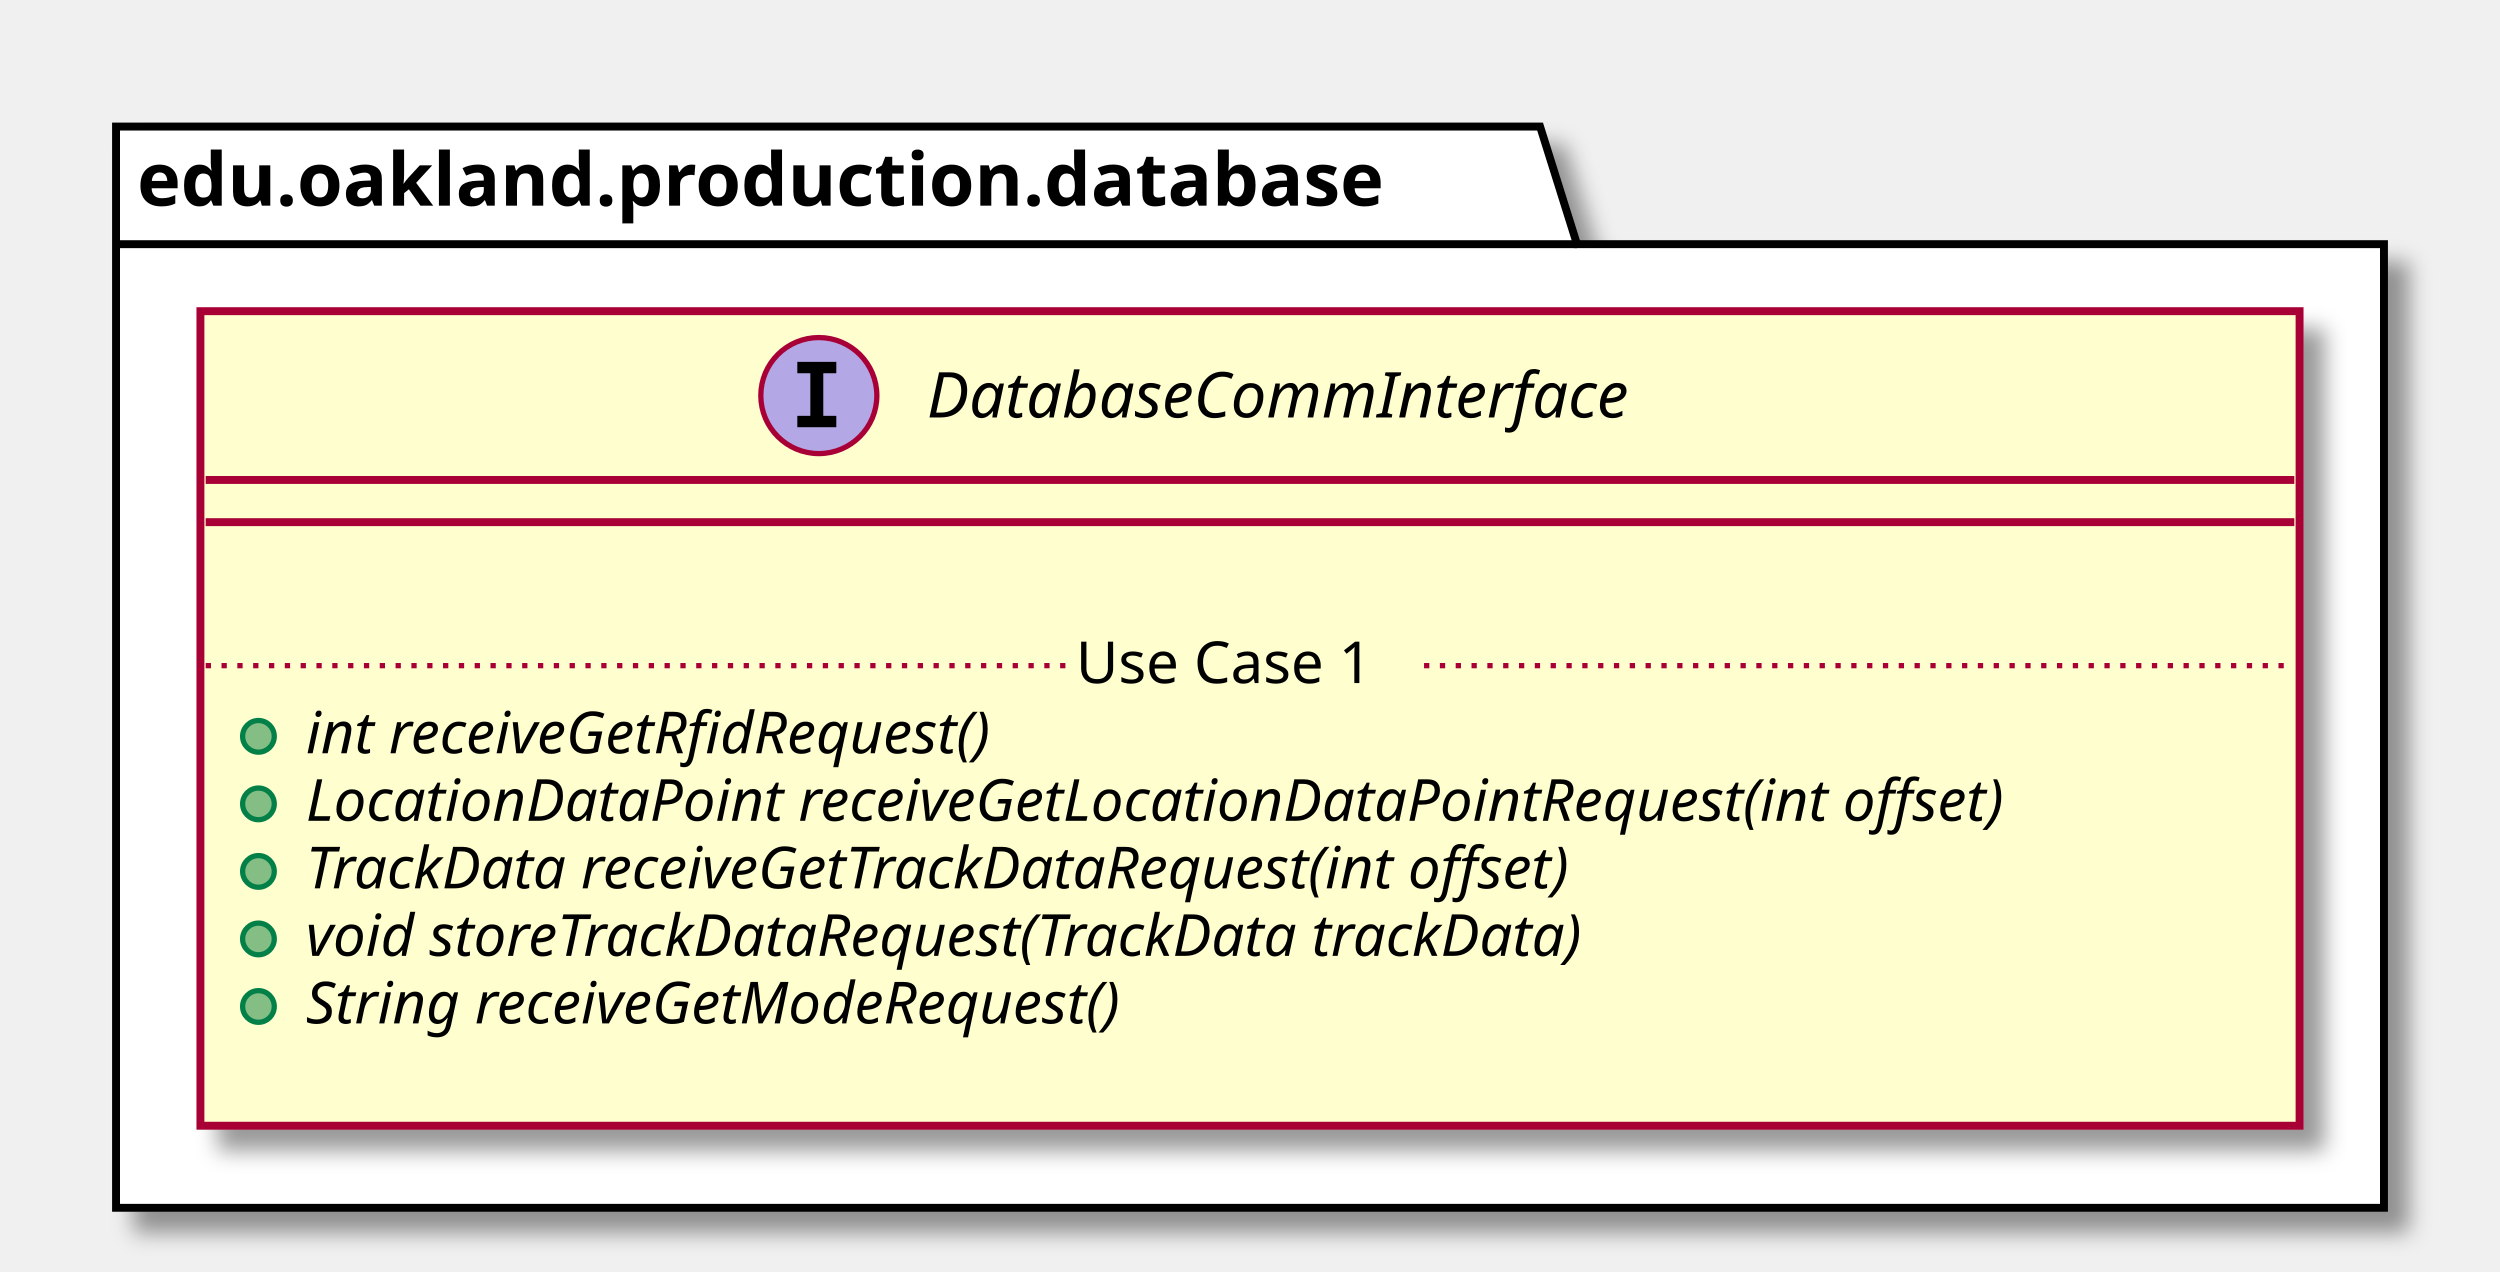
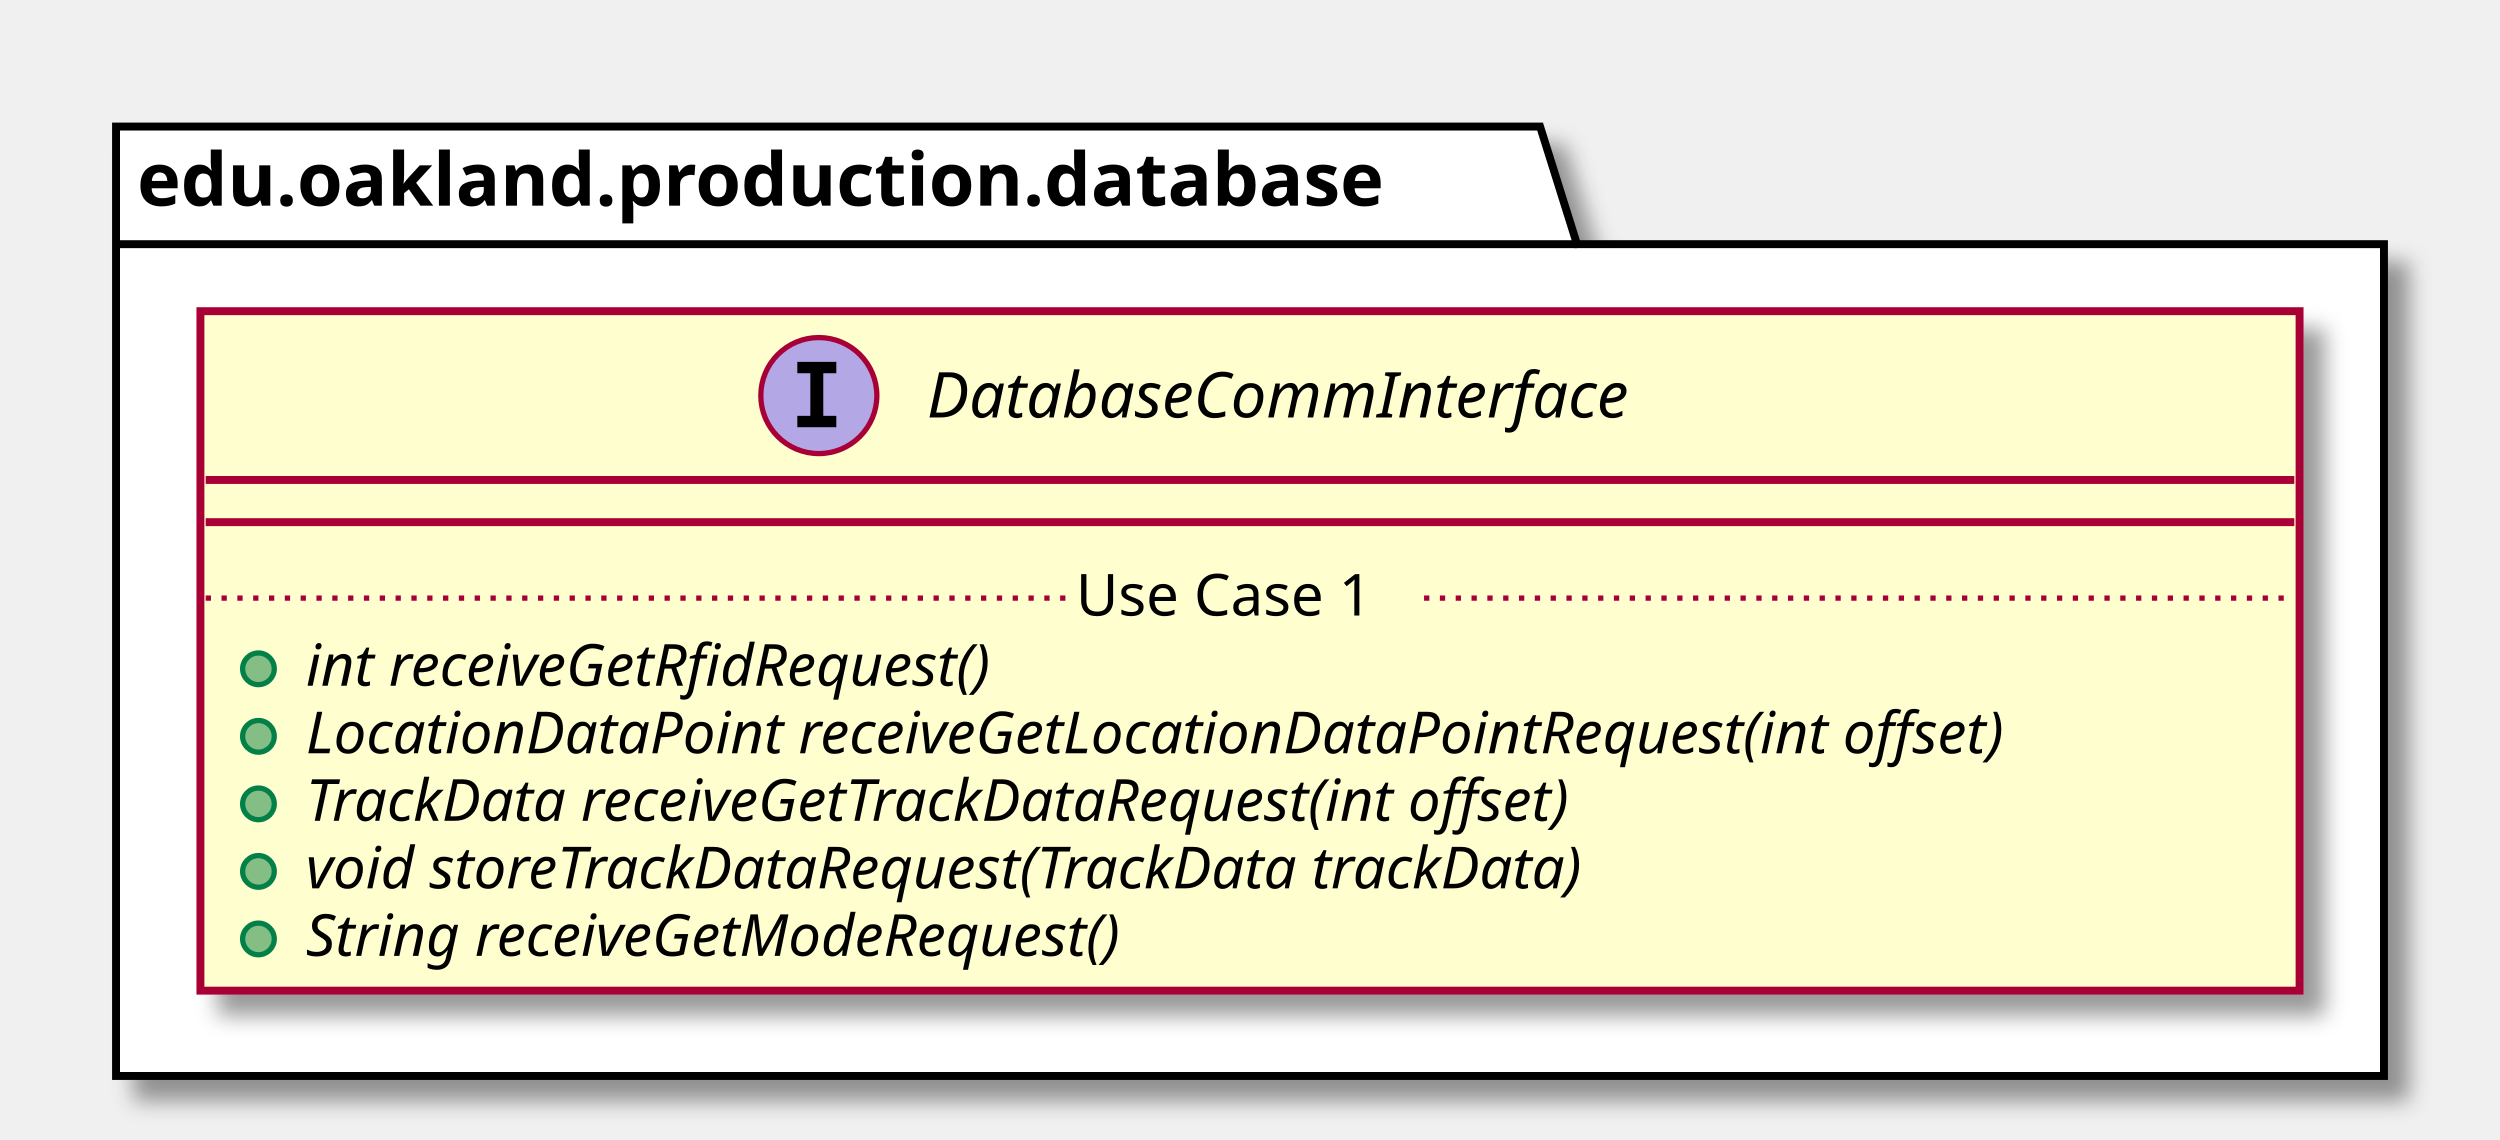
- <svg xmlns="http://www.w3.org/2000/svg" contentScriptType="application/ecmascript" contentStyleType="text/css" height="241px" preserveAspectRatio="none" style="width:474px;height:241px;" version="1.1" viewBox="0 0 474 241" width="474px" zoomAndPan="magnify">
+ <svg xmlns="http://www.w3.org/2000/svg" contentScriptType="application/ecmascript" contentStyleType="text/css" height="216px" preserveAspectRatio="none" style="width:474px;height:216px;" version="1.1" viewBox="0 0 474 216" width="474px" zoomAndPan="magnify">
  <defs>
-     <filter height="300%" id="f7vfzifzmula0" width="300%" x="-1" y="-1">
+     <filter height="300%" id="f1gjxnri8emfmg" width="300%" x="-1" y="-1">
      <feGaussianBlur result="blurOut" stdDeviation="2.0" />
      <feColorMatrix in="blurOut" result="blurOut2" type="matrix" values="0 0 0 0 0 0 0 0 0 0 0 0 0 0 0 0 0 0 .4 0" />
      <feOffset dx="4.0" dy="4.0" in="blurOut2" result="blurOut3" />
      <feBlend in="SourceGraphic" in2="blurOut3" mode="normal" />
    </filter>
  </defs>
  <g>
-     <polygon fill="#FFFFFF" filter="url(#f7vfzifzmula0)" points="22,24,292,24,299,46.297,452,46.297,452,229,22,229,22,24" style="stroke: #000000; stroke-width: 1.5;" />
+     <polygon fill="#FFFFFF" filter="url(#f1gjxnri8emfmg)" points="22,24,292,24,299,46.297,452,46.297,452,204,22,204,22,24" style="stroke: #000000; stroke-width: 1.5;" />
    <line style="stroke: #000000; stroke-width: 1.5;" x1="22" x2="299" y1="46.297" y2="46.297" />
    <text fill="#000000" font-family="sans-serif" font-size="14" font-weight="bold" lengthAdjust="spacingAndGlyphs" textLength="264" x="26" y="38.995">edu.oakland.production.database</text>
-     <rect fill="#FEFECE" filter="url(#f7vfzifzmula0)" height="154.438" id="DatabaseCommInterface" style="stroke: #A80036; stroke-width: 1.5;" width="398" x="38" y="59" />
+     <rect fill="#FEFECE" filter="url(#f1gjxnri8emfmg)" height="128.828" id="DatabaseCommInterface" style="stroke: #A80036; stroke-width: 1.5;" width="398" x="38" y="59" />
    <ellipse cx="155.25" cy="75" fill="#B4A7E5" rx="11" ry="11" style="stroke: #A80036; stroke-width: 1.0;" />
    <path d="M151.172,70.766 L151.172,68.609 L158.562,68.609 L158.562,70.766 L156.094,70.766 L156.094,78.844 L158.562,78.844 L158.562,81 L151.172,81 L151.172,78.844 L153.641,78.844 L153.641,70.766 L151.172,70.766 Z " />
    <text fill="#000000" font-family="sans-serif" font-size="12" font-style="italic" lengthAdjust="spacingAndGlyphs" textLength="155" x="175.75" y="79.154">DatabaseCommInterface</text>
    <line style="stroke: #A80036; stroke-width: 1.5;" x1="39" x2="435" y1="91" y2="91" />
    <line style="stroke: #A80036; stroke-width: 1.5;" x1="39" x2="435" y1="99" y2="99" />
-     <text fill="#000000" font-family="sans-serif" font-size="11" lengthAdjust="spacingAndGlyphs" textLength="0" x="48" y="113.21" />
+     <ellipse cx="49" cy="126.805" fill="#84BE84" rx="3" ry="3" style="stroke: #038048; stroke-width: 1.0;" />
+     <text fill="#000000" font-family="sans-serif" font-size="11" font-style="italic" lengthAdjust="spacingAndGlyphs" textLength="156" x="58" y="130.015">int receiveGetRfidRequest()</text>
    <ellipse cx="49" cy="139.609" fill="#84BE84" rx="3" ry="3" style="stroke: #038048; stroke-width: 1.0;" />
-     <text fill="#000000" font-family="sans-serif" font-size="11" font-style="italic" lengthAdjust="spacingAndGlyphs" textLength="156" x="58" y="142.82">int receiveGetRfidRequest()</text>
+     <text fill="#000000" font-family="sans-serif" font-size="11" font-style="italic" lengthAdjust="spacingAndGlyphs" textLength="372" x="58" y="142.82">LocationDataPoint receiveGetLocationDataPointRequest(int offset)</text>
    <ellipse cx="49" cy="152.414" fill="#84BE84" rx="3" ry="3" style="stroke: #038048; stroke-width: 1.0;" />
-     <text fill="#000000" font-family="sans-serif" font-size="11" font-style="italic" lengthAdjust="spacingAndGlyphs" textLength="372" x="58" y="155.625">LocationDataPoint receiveGetLocationDataPointRequest(int offset)</text>
+     <text fill="#000000" font-family="sans-serif" font-size="11" font-style="italic" lengthAdjust="spacingAndGlyphs" textLength="284" x="58" y="155.625">TrackData receiveGetTrackDataRequest(int offset)</text>
    <ellipse cx="49" cy="165.219" fill="#84BE84" rx="3" ry="3" style="stroke: #038048; stroke-width: 1.0;" />
-     <text fill="#000000" font-family="sans-serif" font-size="11" font-style="italic" lengthAdjust="spacingAndGlyphs" textLength="284" x="58" y="168.429">TrackData receiveGetTrackDataRequest(int offset)</text>
+     <text fill="#000000" font-family="sans-serif" font-size="11" font-style="italic" lengthAdjust="spacingAndGlyphs" textLength="283" x="58" y="168.429">void storeTrackDataRequest(TrackData trackData)</text>
    <ellipse cx="49" cy="178.023" fill="#84BE84" rx="3" ry="3" style="stroke: #038048; stroke-width: 1.0;" />
-     <text fill="#000000" font-family="sans-serif" font-size="11" font-style="italic" lengthAdjust="spacingAndGlyphs" textLength="283" x="58" y="181.234">void storeTrackDataRequest(TrackData trackData)</text>
-     <ellipse cx="49" cy="190.828" fill="#84BE84" rx="3" ry="3" style="stroke: #038048; stroke-width: 1.0;" />
-     <text fill="#000000" font-family="sans-serif" font-size="11" font-style="italic" lengthAdjust="spacingAndGlyphs" textLength="183" x="58" y="194.039">String receiveGetModeRequest()</text>
-     <text fill="#000000" font-family="sans-serif" font-size="11" lengthAdjust="spacingAndGlyphs" textLength="0" x="62" y="206.843" />
-     <line style="stroke: #A80036; stroke-width: 1.0; stroke-dasharray: 1.0,2.0;" x1="39" x2="204" y1="126.207" y2="126.207" />
-     <text fill="#000000" font-family="sans-serif" font-size="11" lengthAdjust="spacingAndGlyphs" textLength="66" x="204" y="129.515">Use Case 1</text>
-     <line style="stroke: #A80036; stroke-width: 1.0; stroke-dasharray: 1.0,2.0;" x1="270" x2="435" y1="126.207" y2="126.207" />
+     <text fill="#000000" font-family="sans-serif" font-size="11" font-style="italic" lengthAdjust="spacingAndGlyphs" textLength="183" x="58" y="181.234">String receiveGetModeRequest()</text>
+     <line style="stroke: #A80036; stroke-width: 1.0; stroke-dasharray: 1.0,2.0;" x1="39" x2="204" y1="113.402" y2="113.402" />
+     <text fill="#000000" font-family="sans-serif" font-size="11" lengthAdjust="spacingAndGlyphs" textLength="66" x="204" y="116.71">Use Case 1</text>
+     <line style="stroke: #A80036; stroke-width: 1.0; stroke-dasharray: 1.0,2.0;" x1="270" x2="435" y1="113.402" y2="113.402" />
  </g>
</svg>
